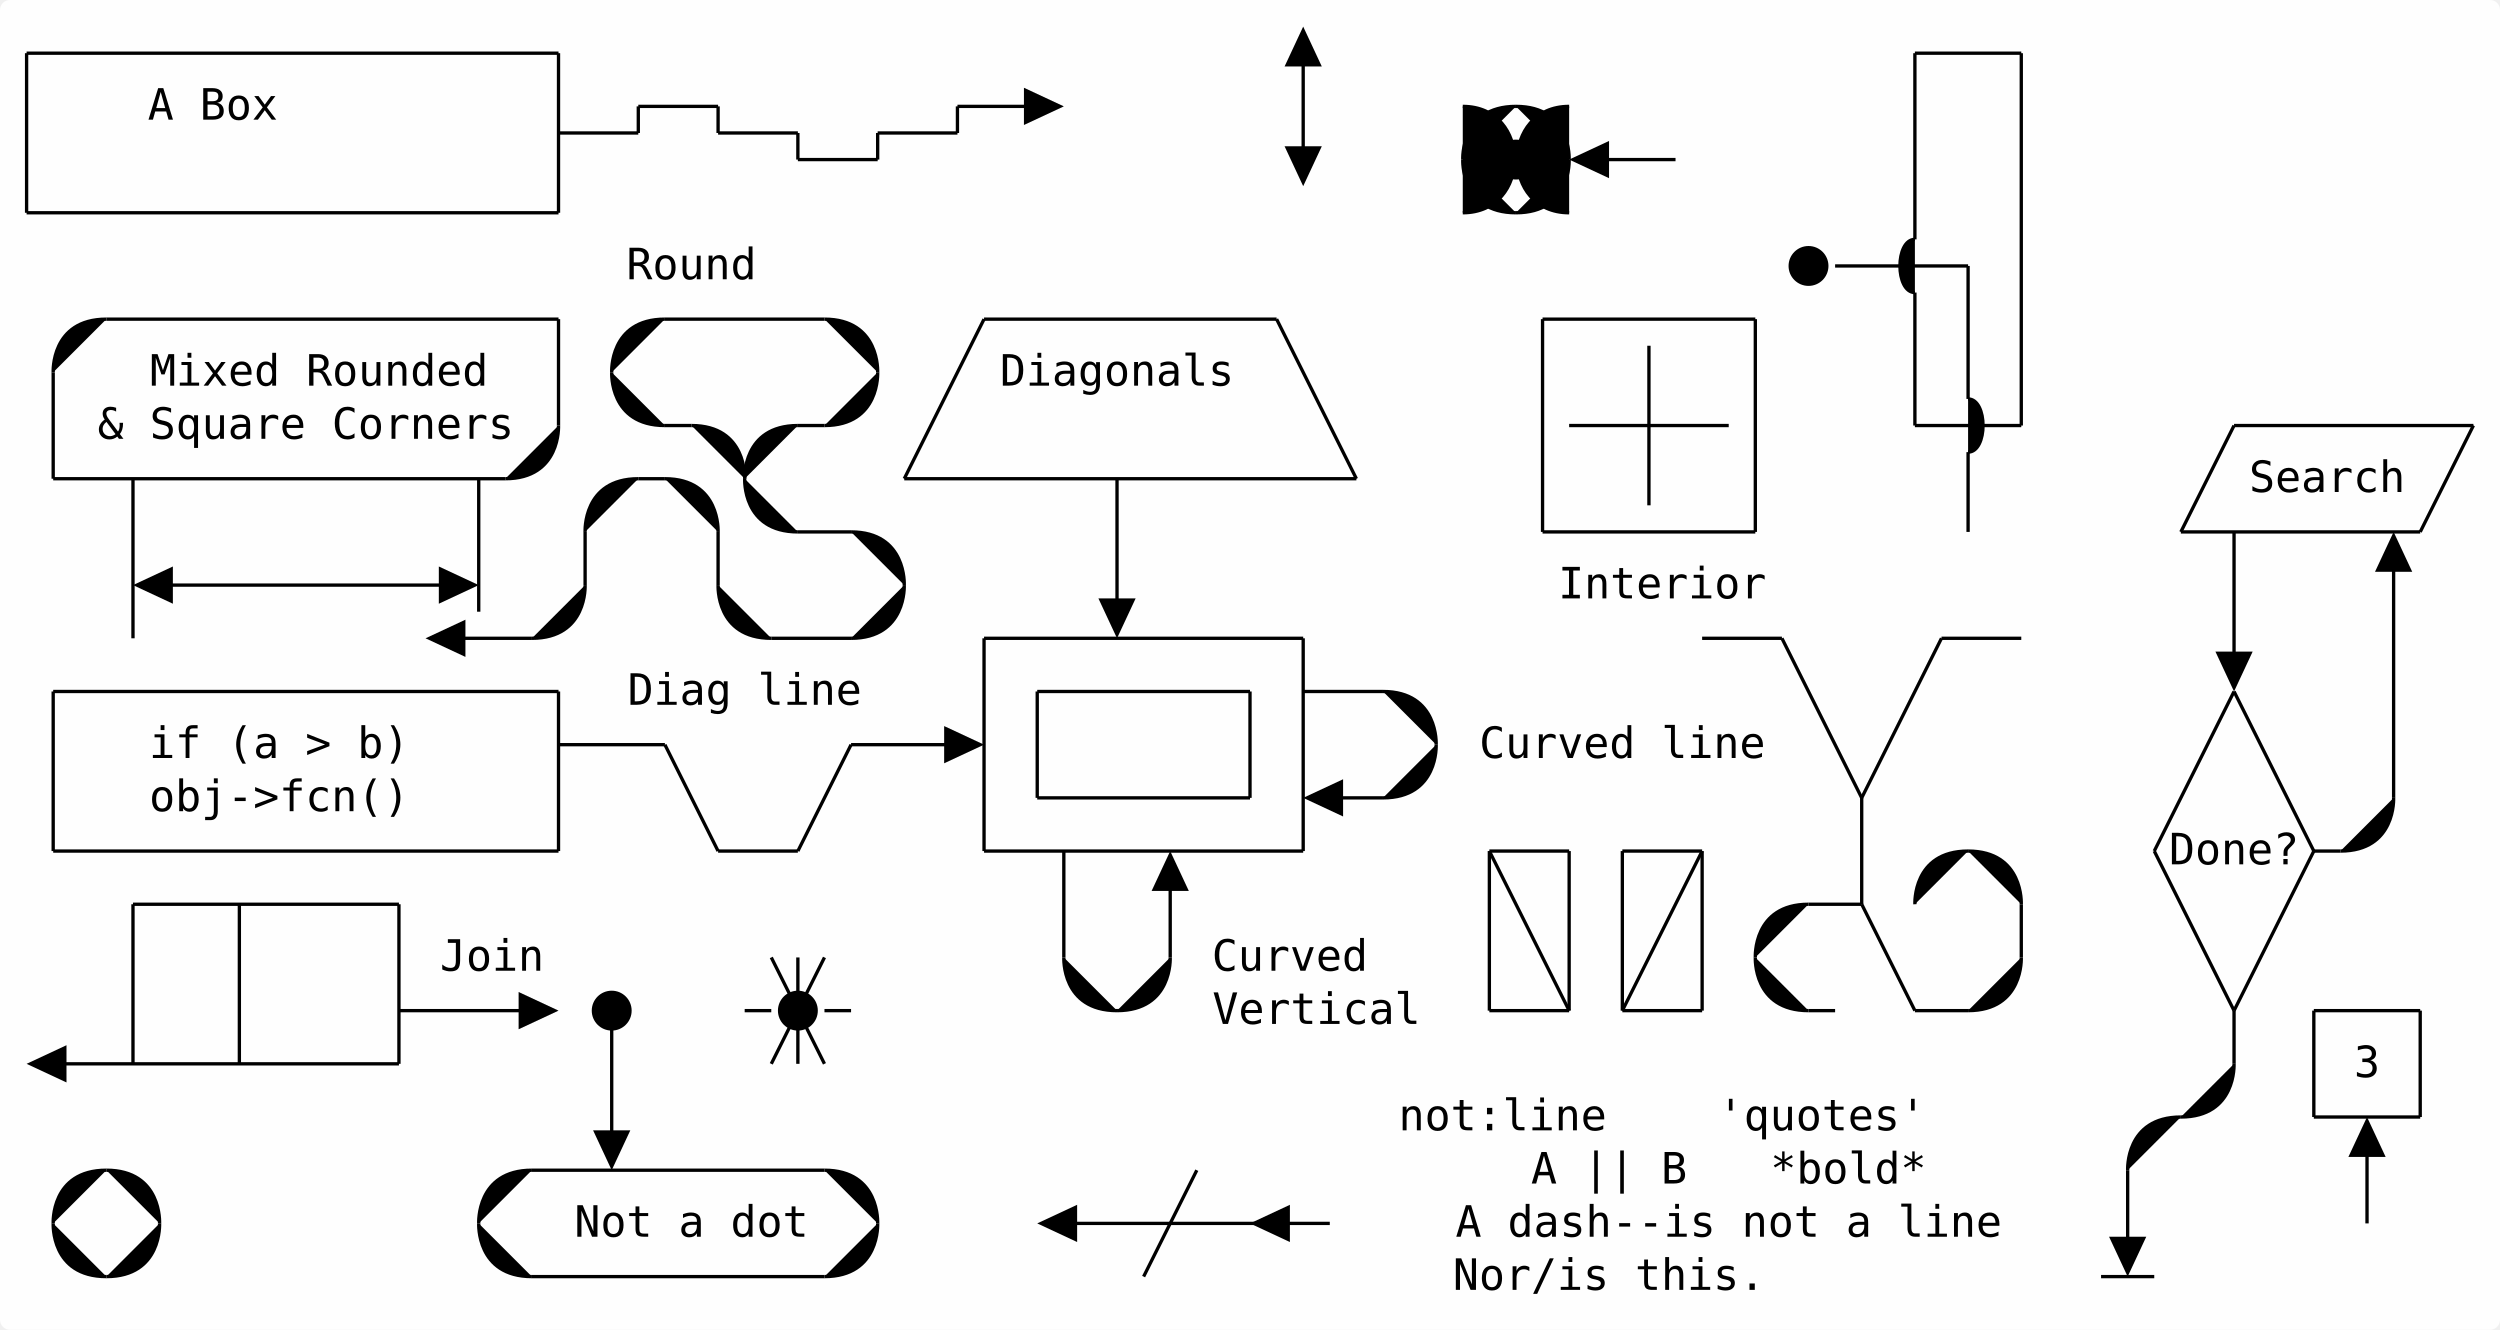
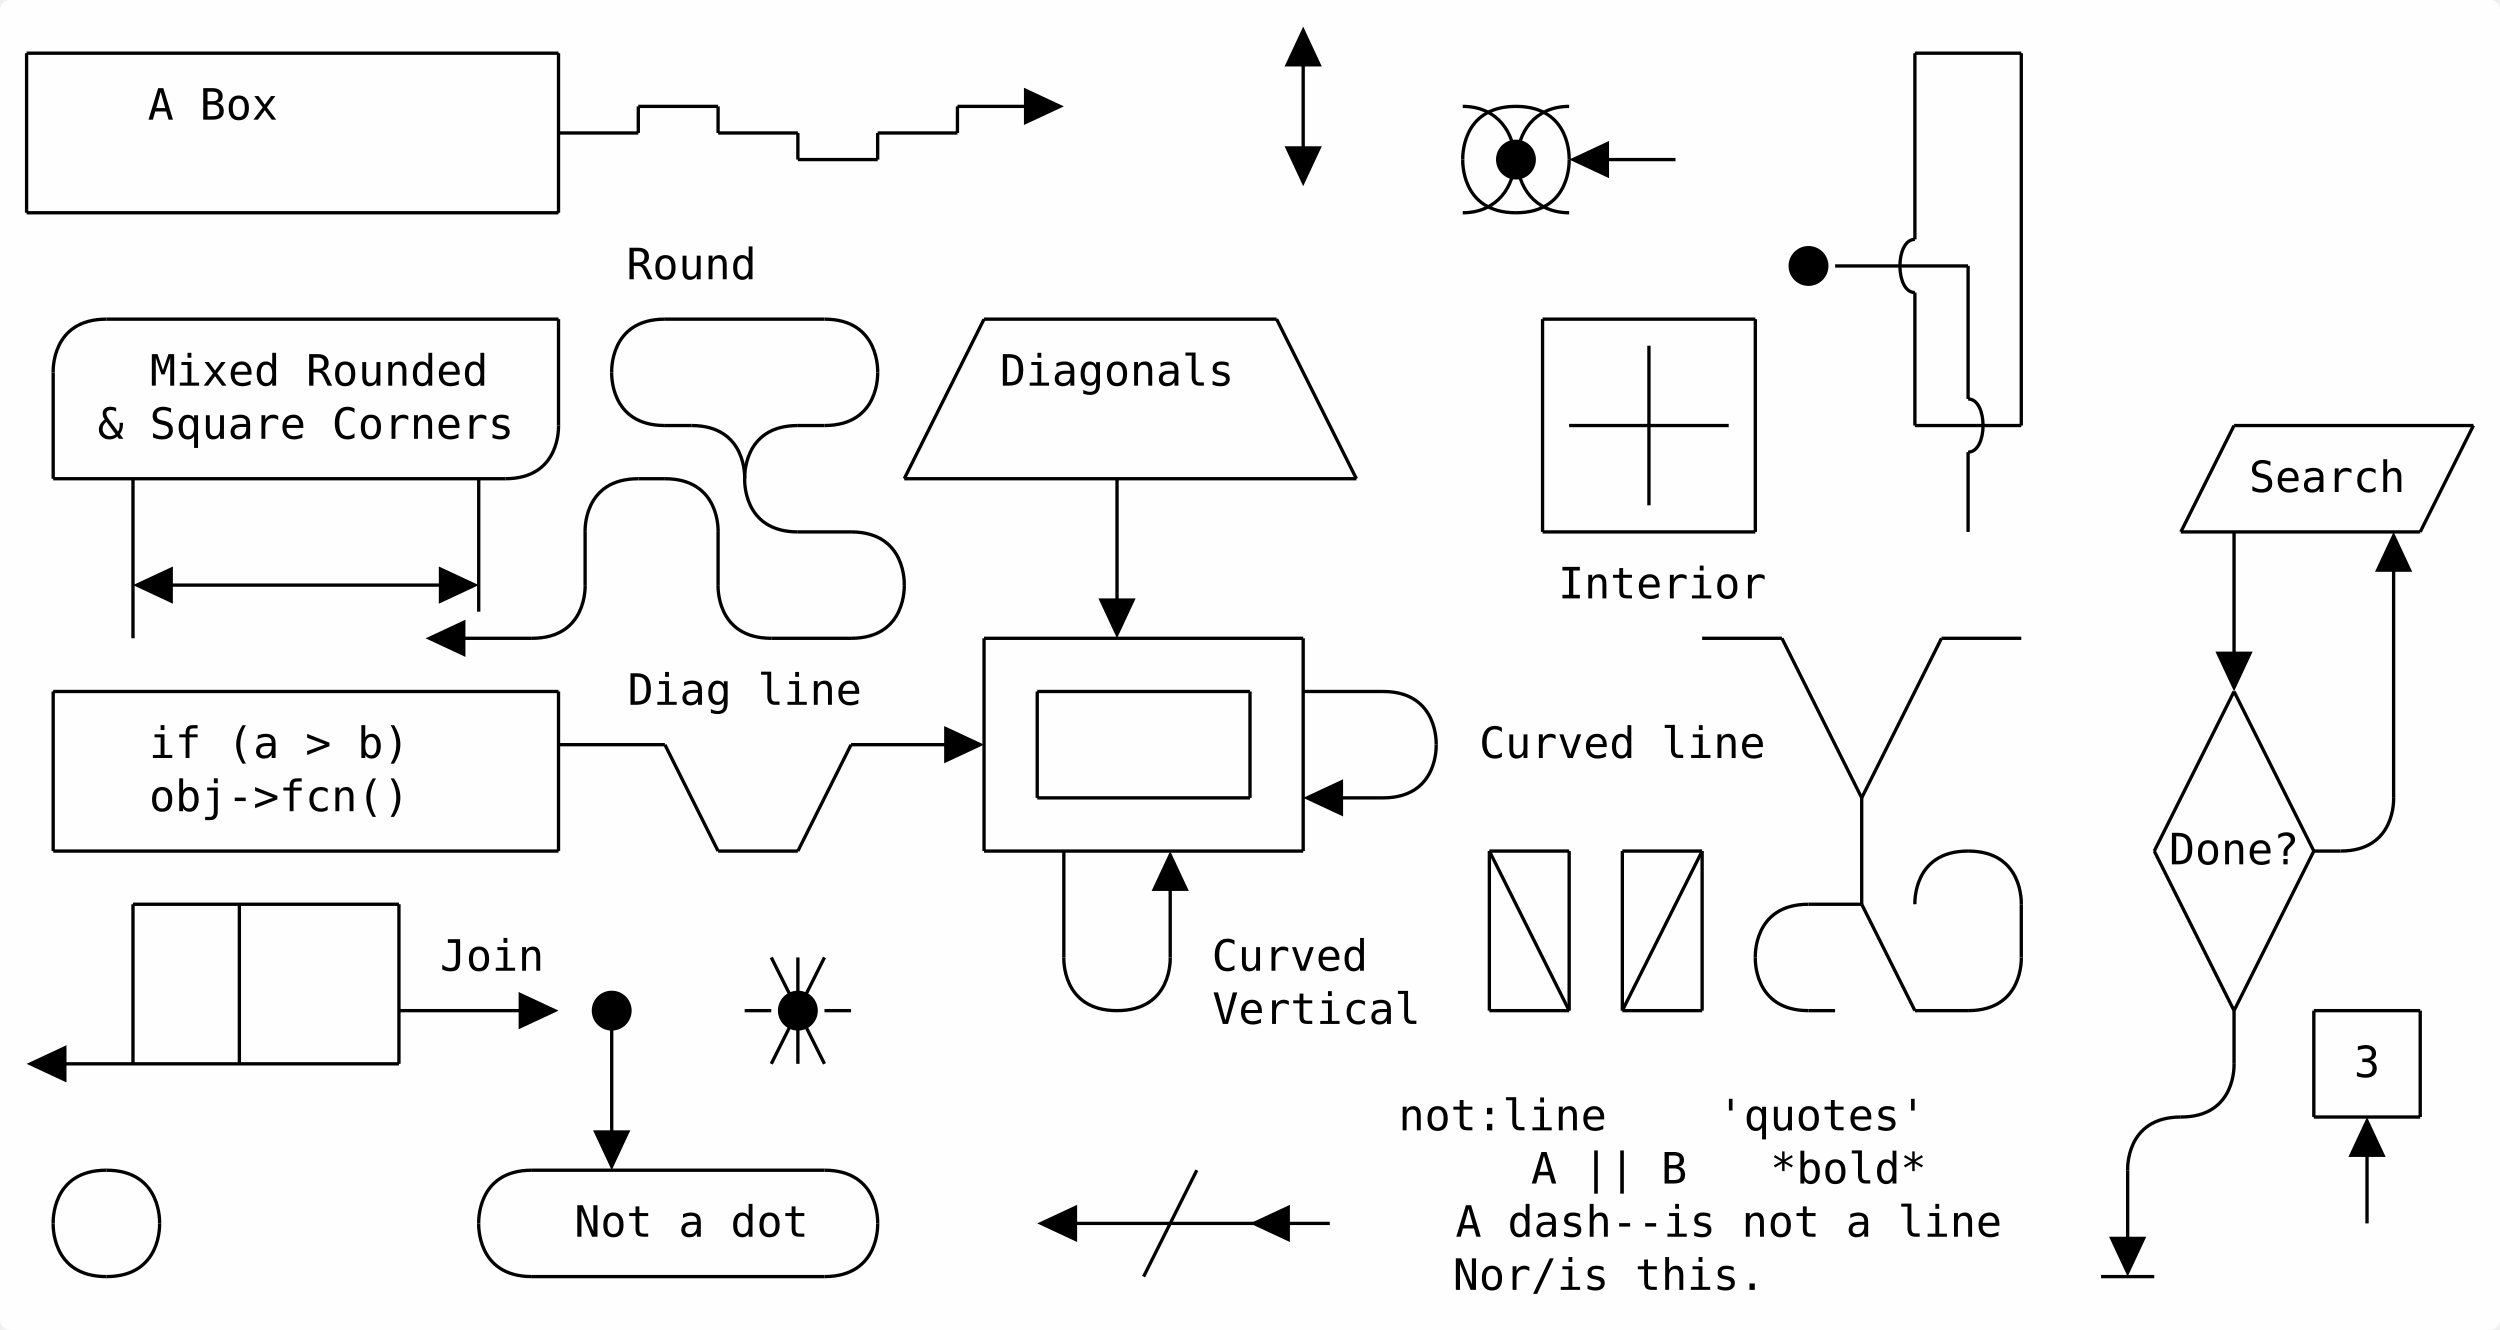
<svg xmlns="http://www.w3.org/2000/svg" class="diagram" version="1.1" height="400" width="752" viewBox="0 0 752 400" text-anchor="middle" font-family="monospace" font-size="13px">
  <rect x="0" y="0" width="752" height="400" rx="3px" ry="3px" fill="white" opacity="0.9" />
  <g transform="translate(8,16 )">
-     <path d="M 0,0 L 0,48 " stroke="black" />
-     <path d="M 8,96 L 8,128 " stroke="black" />
-     <path d="M 8,192 L 8,240 " stroke="black" />
-     <path d="M 32,128 L 32,176 " stroke="black" />
-     <path d="M 32,256 L 32,304 " stroke="black" />
-     <path d="M 64,256 L 64,304 " stroke="black" />
-     <path d="M 112,256 L 112,304 " stroke="black" />
-     <path d="M 136,128 L 136,168 " stroke="black" />
-     <path d="M 160,0 L 160,48 " stroke="black" />
-     <path d="M 160,80 L 160,112 " stroke="black" />
-     <path d="M 160,192 L 160,240 " stroke="black" />
-     <path d="M 168,144 L 168,160 " stroke="black" />
-     <path d="M 176,288 L 176,328 " stroke="black" />
-     <path d="M 184,16 L 184,24 " stroke="black" />
-     <path d="M 208,16 L 208,24 " stroke="black" />
-     <path d="M 208,144 L 208,160 " stroke="black" />
-     <path d="M 232,24 L 232,32 " stroke="black" />
-     <path d="M 232,272 L 232,304 " stroke="black" />
-     <path d="M 256,24 L 256,32 " stroke="black" />
-     <path d="M 280,16 L 280,24 " stroke="black" />
-     <path d="M 288,176 L 288,240 " stroke="black" />
-     <path d="M 304,192 L 304,224 " stroke="black" />
-     <path d="M 312,240 L 312,272 " stroke="black" />
-     <path d="M 328,128 L 328,168 " stroke="black" />
-     <path d="M 344,248 L 344,272 " stroke="black" />
-     <path d="M 368,192 L 368,224 " stroke="black" />
-     <path d="M 384,0 L 384,32 " stroke="black" />
-     <path d="M 384,176 L 384,240 " stroke="black" />
-     <path d="M 440,240 L 440,288 " stroke="black" />
-     <path d="M 456,80 L 456,144 " stroke="black" />
-     <path d="M 464,240 L 464,288 " stroke="black" />
-     <path d="M 480,240 L 480,288 " stroke="black" />
-     <path d="M 488,88 L 488,136 " stroke="black" />
-     <path d="M 504,240 L 504,288 " stroke="black" />
-     <path d="M 520,80 L 520,144 " stroke="black" />
-     <path d="M 552,224 L 552,256 " stroke="black" />
-     <path d="M 568,0 L 568,56 " stroke="black" />
-     <path d="M 568,72 L 568,112 " stroke="black" />
-     <path d="M 584,64 L 584,104 " stroke="black" />
-     <path d="M 584,120 L 584,144 " stroke="black" />
-     <path d="M 600,0 L 600,112 " stroke="black" />
-     <path d="M 600,256 L 600,272 " stroke="black" />
-     <path d="M 632,336 L 632,360 " stroke="black" />
-     <path d="M 664,144 L 664,184 " stroke="black" />
-     <path d="M 664,288 L 664,304 " stroke="black" />
-     <path d="M 688,288 L 688,320 " stroke="black" />
-     <path d="M 704,328 L 704,352 " stroke="black" />
-     <path d="M 712,152 L 712,224 " stroke="black" />
-     <path d="M 720,288 L 720,320 " stroke="black" />
-     <path d="M 0,0 L 160,0 " stroke="black" />
-     <path d="M 568,0 L 600,0 " stroke="black" />
-     <path d="M 184,16 L 208,16 " stroke="black" />
-     <path d="M 280,16 L 304,16 " stroke="black" />
-     <path d="M 232,32 L 256,32 " stroke="black" />
-     <path d="M 472,32 L 496,32 " stroke="black" />
-     <path d="M 0,48 L 160,48 " stroke="black" />
-     <path d="M 544,64 L 584,64 " stroke="black" />
-     <path d="M 24,80 L 160,80 " stroke="black" />
-     <path d="M 192,80 L 240,80 " stroke="black" />
-     <path d="M 288,80 L 376,80 " stroke="black" />
-     <path d="M 456,80 L 520,80 " stroke="black" />
-     <path d="M 192,112 L 200,112 " stroke="black" />
-     <path d="M 232,112 L 240,112 " stroke="black" />
-     <path d="M 464,112 L 512,112 " stroke="black" />
-     <path d="M 568,112 L 600,112 " stroke="black" />
-     <path d="M 664,112 L 736,112 " stroke="black" />
-     <path d="M 8,128 L 144,128 " stroke="black" />
-     <path d="M 184,128 L 192,128 " stroke="black" />
-     <path d="M 264,128 L 400,128 " stroke="black" />
-     <path d="M 232,144 L 248,144 " stroke="black" />
-     <path d="M 456,144 L 520,144 " stroke="black" />
-     <path d="M 648,144 L 720,144 " stroke="black" />
-     <path d="M 40,160 L 128,160 " stroke="black" />
-     <path d="M 128,176 L 152,176 " stroke="black" />
-     <path d="M 224,176 L 248,176 " stroke="black" />
-     <path d="M 288,176 L 384,176 " stroke="black" />
-     <path d="M 504,176 L 528,176 " stroke="black" />
-     <path d="M 576,176 L 600,176 " stroke="black" />
-     <path d="M 8,192 L 160,192 " stroke="black" />
-     <path d="M 304,192 L 368,192 " stroke="black" />
-     <path d="M 384,192 L 408,192 " stroke="black" />
-     <path d="M 160,208 L 192,208 " stroke="black" />
-     <path d="M 248,208 L 280,208 " stroke="black" />
-     <path d="M 304,224 L 368,224 " stroke="black" />
-     <path d="M 392,224 L 408,224 " stroke="black" />
-     <path d="M 8,240 L 160,240 " stroke="black" />
-     <path d="M 208,240 L 232,240 " stroke="black" />
-     <path d="M 288,240 L 384,240 " stroke="black" />
-     <path d="M 440,240 L 464,240 " stroke="black" />
-     <path d="M 480,240 L 504,240 " stroke="black" />
-     <path d="M 688,240 L 696,240 " stroke="black" />
-     <path d="M 32,256 L 112,256 " stroke="black" />
-     <path d="M 536,256 L 552,256 " stroke="black" />
-     <path d="M 112,288 L 152,288 " stroke="black" />
-     <path d="M 216,288 L 224,288 " stroke="black" />
-     <path d="M 240,288 L 248,288 " stroke="black" />
-     <path d="M 440,288 L 464,288 " stroke="black" />
-     <path d="M 480,288 L 504,288 " stroke="black" />
-     <path d="M 536,288 L 544,288 " stroke="black" />
-     <path d="M 568,288 L 584,288 " stroke="black" />
-     <path d="M 688,288 L 720,288 " stroke="black" />
-     <path d="M 8,304 L 112,304 " stroke="black" />
-     <path d="M 688,320 L 720,320 " stroke="black" />
-     <path d="M 152,336 L 240,336 " stroke="black" />
-     <path d="M 312,352 L 392,352 " stroke="black" />
-     <path d="M 152,368 L 240,368 " stroke="black" />
-     <path d="M 624,368 L 640,368 " stroke="black" />
-     <path d="M 192,208 L 208,240 " stroke="black" />
-     <path d="M 224,272 L 240,304 " stroke="black" />
-     <path d="M 440,240 L 464,288 " stroke="black" />
-     <path d="M 376,80 L 400,128 " stroke="black" />
-     <path d="M 552,256 L 568,288 " stroke="black" />
-     <path d="M 528,176 L 552,224 " stroke="black" />
-     <path d="M 640,240 L 664,288 " stroke="black" />
-     <path d="M 664,192 L 688,240 " stroke="black" />
-     <path d="M 264,128 L 288,80 " stroke="black" />
-     <path d="M 232,240 L 248,208 " stroke="black" />
-     <path d="M 224,304 L 240,272 " stroke="black" />
-     <path d="M 336,368 L 352,336 " stroke="black" />
-     <path d="M 480,288 L 504,240 " stroke="black" />
-     <path d="M 552,224 L 576,176 " stroke="black" />
-     <path d="M 648,144 L 664,112 " stroke="black" />
-     <path d="M 640,240 L 664,192 " stroke="black" />
-     <path d="M 720,144 L 736,112 " stroke="black" />
-     <path d="M 664,288 L 688,240 " stroke="black" />
-     <path d="M 448,16 C 431.2,16 432,32 432,32 " stroke="black" />
-     <path d="M 448,16 C 464.8,16 464,32 464,32 " stroke="black" />
-     <path d="M 432,16 C 452.8,16 452.8,48 432,48 " stroke="black" />
-     <path d="M 464,16 C 443.2,16 443.2,48 464,48 " stroke="black" />
-     <path d="M 448,48 C 431.2,48 432,32 432,32 " stroke="black" />
-     <path d="M 448,48 C 464.8,48 464,32 464,32 " stroke="black" />
-     <path d="M 24,80 C 7.2,80 8,96 8,96 " stroke="black" />
-     <path d="M 192,80 C 175.2,80 176,96 176,96 " stroke="black" />
-     <path d="M 240,80 C 256.8,80 256,96 256,96 " stroke="black" />
-     <path d="M 192,112 C 175.2,112 176,96 176,96 " stroke="black" />
-     <path d="M 200,112 C 216.8,112 216,128 216,128 " stroke="black" />
-     <path d="M 232,112 C 215.2,112 216,128 216,128 " stroke="black" />
-     <path d="M 240,112 C 256.8,112 256,96 256,96 " stroke="black" />
-     <path d="M 144,128 C 160.8,128 160,112 160,112 " stroke="black" />
-     <path d="M 184,128 C 167.2,128 168,144 168,144 " stroke="black" />
-     <path d="M 192,128 C 208.8,128 208,144 208,144 " stroke="black" />
-     <path d="M 232,144 C 215.2,144 216,128 216,128 " stroke="black" />
-     <path d="M 248,144 C 264.8,144 264,160 264,160 " stroke="black" />
-     <path d="M 152,176 C 168.8,176 168,160 168,160 " stroke="black" />
-     <path d="M 224,176 C 207.2,176 208,160 208,160 " stroke="black" />
-     <path d="M 248,176 C 264.8,176 264,160 264,160 " stroke="black" />
-     <path d="M 408,192 C 424.8,192 424,208 424,208 " stroke="black" />
-     <path d="M 408,224 C 424.8,224 424,208 424,208 " stroke="black" />
-     <path d="M 584,240 C 567.2,240 568,256 568,256 " stroke="black" />
-     <path d="M 584,240 C 600.8,240 600,256 600,256 " stroke="black" />
-     <path d="M 696,240 C 712.8,240 712,224 712,224 " stroke="black" />
-     <path d="M 536,256 C 519.2,256 520,272 520,272 " stroke="black" />
-     <path d="M 328,288 C 311.2,288 312,272 312,272 " stroke="black" />
-     <path d="M 328,288 C 344.8,288 344,272 344,272 " stroke="black" />
-     <path d="M 536,288 C 519.2,288 520,272 520,272 " stroke="black" />
-     <path d="M 584,288 C 600.8,288 600,272 600,272 " stroke="black" />
-     <path d="M 648,320 C 631.2,320 632,336 632,336 " stroke="black" />
-     <path d="M 648,320 C 664.8,320 664,304 664,304 " stroke="black" />
-     <path d="M 24,336 C 7.2,336 8,352 8,352 " stroke="black" />
-     <path d="M 24,336 C 40.8,336 40,352 40,352 " stroke="black" />
-     <path d="M 152,336 C 135.2,336 136,352 136,352 " stroke="black" />
-     <path d="M 240,336 C 256.8,336 256,352 256,352 " stroke="black" />
-     <path d="M 24,368 C 7.2,368 8,352 8,352 " stroke="black" />
-     <path d="M 24,368 C 40.8,368 40,352 40,352 " stroke="black" />
-     <path d="M 152,368 C 135.2,368 136,352 136,352 " stroke="black" />
-     <path d="M 240,368 C 256.8,368 256,352 256,352 " stroke="black" />
-     <path d="M 160,24 L 184,24 " stroke="black" />
-     <path d="M 208,24 L 232,24 " stroke="black" />
-     <path d="M 256,24 L 280,24 " stroke="black" />
-     <polygon points="720,152 708,146.4 708,157.6 " fill="black" transform="rotate(270,712,152 )" />
-     <polygon points="712,328 700,322.4 700,333.6 " fill="black" transform="rotate(270,704,328 )" />
-     <polygon points="672,184 660,178.4 660,189.6 " fill="black" transform="rotate(90,664,184 )" />
-     <polygon points="640,360 628,354.4 628,365.6 " fill="black" transform="rotate(90,632,360 )" />
-     <path d="M 584,120  C 590,120 590,104 584,104 " stroke="black" />
-     <path d="M 568,72  C 562,72 562,56 568,56 " stroke="black" />
-     <polygon points="480,32 468,26.4 468,37.6 " fill="black" transform="rotate(180,472,32 )" />
-     <polygon points="400,224 388,218.4 388,229.6 " fill="black" transform="rotate(180,392,224 )" />
-     <polygon points="392,32 380,26.4 380,37.6 " fill="black" transform="rotate(90,384,32 )" />
-     <polygon points="392,0 380,-5.6 380,5.6 " fill="black" transform="rotate(270,384,0 )" />
-     <polygon points="384,352 372,346.4 372,357.6 " fill="black" transform="rotate(180,376,352 )" />
-     <polygon points="352,248 340,242.4 340,253.6 " fill="black" transform="rotate(270,344,248 )" />
-     <polygon points="336,168 324,162.4 324,173.6 " fill="black" transform="rotate(90,328,168 )" />
-     <polygon points="320,352 308,346.4 308,357.6 " fill="black" transform="rotate(180,312,352 )" />
-     <polygon points="312,16 300,10.4 300,21.6 " fill="black" transform="rotate(0,304,16 )" />
-     <polygon points="288,208 276,202.4 276,213.6 " fill="black" transform="rotate(0,280,208 )" />
-     <polygon points="184,328 172,322.4 172,333.6 " fill="black" transform="rotate(90,176,328 )" />
-     <polygon points="160,288 148,282.4 148,293.6 " fill="black" transform="rotate(0,152,288 )" />
-     <polygon points="136,176 124,170.4 124,181.6 " fill="black" transform="rotate(180,128,176 )" />
-     <polygon points="136,160 124,154.4 124,165.6 " fill="black" transform="rotate(0,128,160 )" />
-     <polygon points="48,160 36,154.4 36,165.6 " fill="black" transform="rotate(180,40,160 )" />
-     <polygon points="16,304 4,298.4 4,309.6 " fill="black" transform="rotate(180,8,304 )" />
+     <path d="M 0,0 L 0,48 " fill="none" stroke="black" />
+     <path d="M 8,96 L 8,128 " fill="none" stroke="black" />
+     <path d="M 8,192 L 8,240 " fill="none" stroke="black" />
+     <path d="M 32,128 L 32,176 " fill="none" stroke="black" />
+     <path d="M 32,256 L 32,304 " fill="none" stroke="black" />
+     <path d="M 64,256 L 64,304 " fill="none" stroke="black" />
+     <path d="M 112,256 L 112,304 " fill="none" stroke="black" />
+     <path d="M 136,128 L 136,168 " fill="none" stroke="black" />
+     <path d="M 160,0 L 160,48 " fill="none" stroke="black" />
+     <path d="M 160,80 L 160,112 " fill="none" stroke="black" />
+     <path d="M 160,192 L 160,240 " fill="none" stroke="black" />
+     <path d="M 168,144 L 168,160 " fill="none" stroke="black" />
+     <path d="M 176,288 L 176,328 " fill="none" stroke="black" />
+     <path d="M 184,16 L 184,24 " fill="none" stroke="black" />
+     <path d="M 208,16 L 208,24 " fill="none" stroke="black" />
+     <path d="M 208,144 L 208,160 " fill="none" stroke="black" />
+     <path d="M 232,24 L 232,32 " fill="none" stroke="black" />
+     <path d="M 232,272 L 232,304 " fill="none" stroke="black" />
+     <path d="M 256,24 L 256,32 " fill="none" stroke="black" />
+     <path d="M 280,16 L 280,24 " fill="none" stroke="black" />
+     <path d="M 288,176 L 288,240 " fill="none" stroke="black" />
+     <path d="M 304,192 L 304,224 " fill="none" stroke="black" />
+     <path d="M 312,240 L 312,272 " fill="none" stroke="black" />
+     <path d="M 328,128 L 328,168 " fill="none" stroke="black" />
+     <path d="M 344,248 L 344,272 " fill="none" stroke="black" />
+     <path d="M 368,192 L 368,224 " fill="none" stroke="black" />
+     <path d="M 384,0 L 384,32 " fill="none" stroke="black" />
+     <path d="M 384,176 L 384,240 " fill="none" stroke="black" />
+     <path d="M 440,240 L 440,288 " fill="none" stroke="black" />
+     <path d="M 456,80 L 456,144 " fill="none" stroke="black" />
+     <path d="M 464,240 L 464,288 " fill="none" stroke="black" />
+     <path d="M 480,240 L 480,288 " fill="none" stroke="black" />
+     <path d="M 488,88 L 488,136 " fill="none" stroke="black" />
+     <path d="M 504,240 L 504,288 " fill="none" stroke="black" />
+     <path d="M 520,80 L 520,144 " fill="none" stroke="black" />
+     <path d="M 552,224 L 552,256 " fill="none" stroke="black" />
+     <path d="M 568,0 L 568,56 " fill="none" stroke="black" />
+     <path d="M 568,72 L 568,112 " fill="none" stroke="black" />
+     <path d="M 584,64 L 584,104 " fill="none" stroke="black" />
+     <path d="M 584,120 L 584,144 " fill="none" stroke="black" />
+     <path d="M 600,0 L 600,112 " fill="none" stroke="black" />
+     <path d="M 600,256 L 600,272 " fill="none" stroke="black" />
+     <path d="M 632,336 L 632,360 " fill="none" stroke="black" />
+     <path d="M 664,144 L 664,184 " fill="none" stroke="black" />
+     <path d="M 664,288 L 664,304 " fill="none" stroke="black" />
+     <path d="M 688,288 L 688,320 " fill="none" stroke="black" />
+     <path d="M 704,328 L 704,352 " fill="none" stroke="black" />
+     <path d="M 712,152 L 712,224 " fill="none" stroke="black" />
+     <path d="M 720,288 L 720,320 " fill="none" stroke="black" />
+     <path d="M 0,0 L 160,0 " fill="none" stroke="black" />
+     <path d="M 568,0 L 600,0 " fill="none" stroke="black" />
+     <path d="M 184,16 L 208,16 " fill="none" stroke="black" />
+     <path d="M 280,16 L 304,16 " fill="none" stroke="black" />
+     <path d="M 232,32 L 256,32 " fill="none" stroke="black" />
+     <path d="M 472,32 L 496,32 " fill="none" stroke="black" />
+     <path d="M 0,48 L 160,48 " fill="none" stroke="black" />
+     <path d="M 544,64 L 584,64 " fill="none" stroke="black" />
+     <path d="M 24,80 L 160,80 " fill="none" stroke="black" />
+     <path d="M 192,80 L 240,80 " fill="none" stroke="black" />
+     <path d="M 288,80 L 376,80 " fill="none" stroke="black" />
+     <path d="M 456,80 L 520,80 " fill="none" stroke="black" />
+     <path d="M 192,112 L 200,112 " fill="none" stroke="black" />
+     <path d="M 232,112 L 240,112 " fill="none" stroke="black" />
+     <path d="M 464,112 L 512,112 " fill="none" stroke="black" />
+     <path d="M 568,112 L 600,112 " fill="none" stroke="black" />
+     <path d="M 664,112 L 736,112 " fill="none" stroke="black" />
+     <path d="M 8,128 L 144,128 " fill="none" stroke="black" />
+     <path d="M 184,128 L 192,128 " fill="none" stroke="black" />
+     <path d="M 264,128 L 400,128 " fill="none" stroke="black" />
+     <path d="M 232,144 L 248,144 " fill="none" stroke="black" />
+     <path d="M 456,144 L 520,144 " fill="none" stroke="black" />
+     <path d="M 648,144 L 720,144 " fill="none" stroke="black" />
+     <path d="M 40,160 L 128,160 " fill="none" stroke="black" />
+     <path d="M 128,176 L 152,176 " fill="none" stroke="black" />
+     <path d="M 224,176 L 248,176 " fill="none" stroke="black" />
+     <path d="M 288,176 L 384,176 " fill="none" stroke="black" />
+     <path d="M 504,176 L 528,176 " fill="none" stroke="black" />
+     <path d="M 576,176 L 600,176 " fill="none" stroke="black" />
+     <path d="M 8,192 L 160,192 " fill="none" stroke="black" />
+     <path d="M 304,192 L 368,192 " fill="none" stroke="black" />
+     <path d="M 384,192 L 408,192 " fill="none" stroke="black" />
+     <path d="M 160,208 L 192,208 " fill="none" stroke="black" />
+     <path d="M 248,208 L 280,208 " fill="none" stroke="black" />
+     <path d="M 304,224 L 368,224 " fill="none" stroke="black" />
+     <path d="M 392,224 L 408,224 " fill="none" stroke="black" />
+     <path d="M 8,240 L 160,240 " fill="none" stroke="black" />
+     <path d="M 208,240 L 232,240 " fill="none" stroke="black" />
+     <path d="M 288,240 L 384,240 " fill="none" stroke="black" />
+     <path d="M 440,240 L 464,240 " fill="none" stroke="black" />
+     <path d="M 480,240 L 504,240 " fill="none" stroke="black" />
+     <path d="M 688,240 L 696,240 " fill="none" stroke="black" />
+     <path d="M 32,256 L 112,256 " fill="none" stroke="black" />
+     <path d="M 536,256 L 552,256 " fill="none" stroke="black" />
+     <path d="M 112,288 L 152,288 " fill="none" stroke="black" />
+     <path d="M 216,288 L 224,288 " fill="none" stroke="black" />
+     <path d="M 240,288 L 248,288 " fill="none" stroke="black" />
+     <path d="M 440,288 L 464,288 " fill="none" stroke="black" />
+     <path d="M 480,288 L 504,288 " fill="none" stroke="black" />
+     <path d="M 536,288 L 544,288 " fill="none" stroke="black" />
+     <path d="M 568,288 L 584,288 " fill="none" stroke="black" />
+     <path d="M 688,288 L 720,288 " fill="none" stroke="black" />
+     <path d="M 8,304 L 112,304 " fill="none" stroke="black" />
+     <path d="M 688,320 L 720,320 " fill="none" stroke="black" />
+     <path d="M 152,336 L 240,336 " fill="none" stroke="black" />
+     <path d="M 312,352 L 392,352 " fill="none" stroke="black" />
+     <path d="M 152,368 L 240,368 " fill="none" stroke="black" />
+     <path d="M 624,368 L 640,368 " fill="none" stroke="black" />
+     <path d="M 192,208 L 208,240 " fill="none" stroke="black" />
+     <path d="M 224,272 L 240,304 " fill="none" stroke="black" />
+     <path d="M 440,240 L 464,288 " fill="none" stroke="black" />
+     <path d="M 376,80 L 400,128 " fill="none" stroke="black" />
+     <path d="M 552,256 L 568,288 " fill="none" stroke="black" />
+     <path d="M 528,176 L 552,224 " fill="none" stroke="black" />
+     <path d="M 640,240 L 664,288 " fill="none" stroke="black" />
+     <path d="M 664,192 L 688,240 " fill="none" stroke="black" />
+     <path d="M 264,128 L 288,80 " fill="none" stroke="black" />
+     <path d="M 232,240 L 248,208 " fill="none" stroke="black" />
+     <path d="M 224,304 L 240,272 " fill="none" stroke="black" />
+     <path d="M 336,368 L 352,336 " fill="none" stroke="black" />
+     <path d="M 480,288 L 504,240 " fill="none" stroke="black" />
+     <path d="M 552,224 L 576,176 " fill="none" stroke="black" />
+     <path d="M 648,144 L 664,112 " fill="none" stroke="black" />
+     <path d="M 640,240 L 664,192 " fill="none" stroke="black" />
+     <path d="M 720,144 L 736,112 " fill="none" stroke="black" />
+     <path d="M 664,288 L 688,240 " fill="none" stroke="black" />
+     <path d="M 448,16 C 431.2,16 432,32 432,32 " fill="none" stroke="black" />
+     <path d="M 448,16 C 464.8,16 464,32 464,32 " fill="none" stroke="black" />
+     <path d="M 432,16 C 452.8,16 452.8,48 432,48 " fill="none" stroke="black" />
+     <path d="M 464,16 C 443.2,16 443.2,48 464,48 " fill="none" stroke="black" />
+     <path d="M 448,48 C 431.2,48 432,32 432,32 " fill="none" stroke="black" />
+     <path d="M 448,48 C 464.8,48 464,32 464,32 " fill="none" stroke="black" />
+     <path d="M 24,80 C 7.2,80 8,96 8,96 " fill="none" stroke="black" />
+     <path d="M 192,80 C 175.2,80 176,96 176,96 " fill="none" stroke="black" />
+     <path d="M 240,80 C 256.8,80 256,96 256,96 " fill="none" stroke="black" />
+     <path d="M 192,112 C 175.2,112 176,96 176,96 " fill="none" stroke="black" />
+     <path d="M 200,112 C 216.8,112 216,128 216,128 " fill="none" stroke="black" />
+     <path d="M 232,112 C 215.2,112 216,128 216,128 " fill="none" stroke="black" />
+     <path d="M 240,112 C 256.8,112 256,96 256,96 " fill="none" stroke="black" />
+     <path d="M 144,128 C 160.8,128 160,112 160,112 " fill="none" stroke="black" />
+     <path d="M 184,128 C 167.2,128 168,144 168,144 " fill="none" stroke="black" />
+     <path d="M 192,128 C 208.8,128 208,144 208,144 " fill="none" stroke="black" />
+     <path d="M 232,144 C 215.2,144 216,128 216,128 " fill="none" stroke="black" />
+     <path d="M 248,144 C 264.8,144 264,160 264,160 " fill="none" stroke="black" />
+     <path d="M 152,176 C 168.8,176 168,160 168,160 " fill="none" stroke="black" />
+     <path d="M 224,176 C 207.2,176 208,160 208,160 " fill="none" stroke="black" />
+     <path d="M 248,176 C 264.8,176 264,160 264,160 " fill="none" stroke="black" />
+     <path d="M 408,192 C 424.8,192 424,208 424,208 " fill="none" stroke="black" />
+     <path d="M 408,224 C 424.8,224 424,208 424,208 " fill="none" stroke="black" />
+     <path d="M 584,240 C 567.2,240 568,256 568,256 " fill="none" stroke="black" />
+     <path d="M 584,240 C 600.8,240 600,256 600,256 " fill="none" stroke="black" />
+     <path d="M 696,240 C 712.8,240 712,224 712,224 " fill="none" stroke="black" />
+     <path d="M 536,256 C 519.2,256 520,272 520,272 " fill="none" stroke="black" />
+     <path d="M 328,288 C 311.2,288 312,272 312,272 " fill="none" stroke="black" />
+     <path d="M 328,288 C 344.8,288 344,272 344,272 " fill="none" stroke="black" />
+     <path d="M 536,288 C 519.2,288 520,272 520,272 " fill="none" stroke="black" />
+     <path d="M 584,288 C 600.8,288 600,272 600,272 " fill="none" stroke="black" />
+     <path d="M 648,320 C 631.2,320 632,336 632,336 " fill="none" stroke="black" />
+     <path d="M 648,320 C 664.8,320 664,304 664,304 " fill="none" stroke="black" />
+     <path d="M 24,336 C 7.2,336 8,352 8,352 " fill="none" stroke="black" />
+     <path d="M 24,336 C 40.8,336 40,352 40,352 " fill="none" stroke="black" />
+     <path d="M 152,336 C 135.2,336 136,352 136,352 " fill="none" stroke="black" />
+     <path d="M 240,336 C 256.8,336 256,352 256,352 " fill="none" stroke="black" />
+     <path d="M 24,368 C 7.2,368 8,352 8,352 " fill="none" stroke="black" />
+     <path d="M 24,368 C 40.8,368 40,352 40,352 " fill="none" stroke="black" />
+     <path d="M 152,368 C 135.2,368 136,352 136,352 " fill="none" stroke="black" />
+     <path d="M 240,368 C 256.8,368 256,352 256,352 " fill="none" stroke="black" />
+     <path d="M 160,24 L 184,24 " fill="none" stroke="black" />
+     <path d="M 208,24 L 232,24 " fill="none" stroke="black" />
+     <path d="M 256,24 L 280,24 " fill="none" stroke="black" />
+     <polygon points="720,152 708,146.4 708,157.6 " fill="black" stroke="none" transform="rotate(270,712,152 )" />
+     <polygon points="712,328 700,322.4 700,333.6 " fill="black" stroke="none" transform="rotate(270,704,328 )" />
+     <polygon points="672,184 660,178.4 660,189.6 " fill="black" stroke="none" transform="rotate(90,664,184 )" />
+     <polygon points="640,360 628,354.4 628,365.6 " fill="black" stroke="none" transform="rotate(90,632,360 )" />
+     <path d="M 584,120  C 590,120 590,104 584,104 " fill="none" stroke="black" />
+     <path d="M 568,72  C 562,72 562,56 568,56 " fill="none" stroke="black" />
+     <polygon points="480,32 468,26.4 468,37.6 " fill="black" stroke="none" transform="rotate(180,472,32 )" />
+     <polygon points="400,224 388,218.4 388,229.6 " fill="black" stroke="none" transform="rotate(180,392,224 )" />
+     <polygon points="392,32 380,26.4 380,37.6 " fill="black" stroke="none" transform="rotate(90,384,32 )" />
+     <polygon points="392,0 380,-5.6 380,5.6 " fill="black" stroke="none" transform="rotate(270,384,0 )" />
+     <polygon points="384,352 372,346.4 372,357.6 " fill="black" stroke="none" transform="rotate(180,376,352 )" />
+     <polygon points="352,248 340,242.4 340,253.6 " fill="black" stroke="none" transform="rotate(270,344,248 )" />
+     <polygon points="336,168 324,162.4 324,173.6 " fill="black" stroke="none" transform="rotate(90,328,168 )" />
+     <polygon points="320,352 308,346.4 308,357.6 " fill="black" stroke="none" transform="rotate(180,312,352 )" />
+     <polygon points="312,16 300,10.4 300,21.6 " fill="black" stroke="none" transform="rotate(0,304,16 )" />
+     <polygon points="288,208 276,202.4 276,213.6 " fill="black" stroke="none" transform="rotate(0,280,208 )" />
+     <polygon points="184,328 172,322.4 172,333.6 " fill="black" stroke="none" transform="rotate(90,176,328 )" />
+     <polygon points="160,288 148,282.4 148,293.6 " fill="black" stroke="none" transform="rotate(0,152,288 )" />
+     <polygon points="136,176 124,170.4 124,181.6 " fill="black" stroke="none" transform="rotate(180,128,176 )" />
+     <polygon points="136,160 124,154.4 124,165.6 " fill="black" stroke="none" transform="rotate(0,128,160 )" />
+     <polygon points="48,160 36,154.4 36,165.6 " fill="black" stroke="none" transform="rotate(180,40,160 )" />
+     <polygon points="16,304 4,298.4 4,309.6 " fill="black" stroke="none" transform="rotate(180,8,304 )" />
    <circle cx="176" cy="288" r="6" class="opendot" />
    <circle cx="232" cy="288" r="6" class="opendot" />
    <circle cx="448" cy="32" r="6" class="closeddot" />
    <circle cx="536" cy="64" r="6" class="closeddot" />
    <g>
      <text x="56" y="20">A Box</text>
      <text x="200" y="68">Round</text>
      <text x="88" y="100">Mixed Rounded</text>
      <text x="328" y="100">Diagonals</text>
      <text x="84" y="116">&amp; Square Corners</text>
      <text x="692" y="132">Search</text>
      <text x="492" y="164">Interior</text>
      <text x="216" y="196">Diag line</text>
      <text x="76" y="212">if (a &gt; b)</text>
      <text x="480" y="212">Curved line</text>
      <text x="76" y="228">obj-&gt;fcn()</text>
      <text x="664" y="244">Done?</text>
      <text x="140" y="276">Join</text>
      <text x="380" y="276">Curved</text>
      <text x="388" y="292">Vertical</text>
      <text x="704" y="308">3</text>
      <text x="444" y="324">not:line</text>
      <text x="540" y="324">'quotes'</text>
      <text x="476" y="340">A || B</text>
      <text x="548" y="340">*bold*</text>
      <text x="200" y="356">Not a dot</text>
      <text x="512" y="356">A dash--is not a line</text>
      <text x="476" y="372">Nor/is this.</text>
    </g>
  </g>
</svg>
